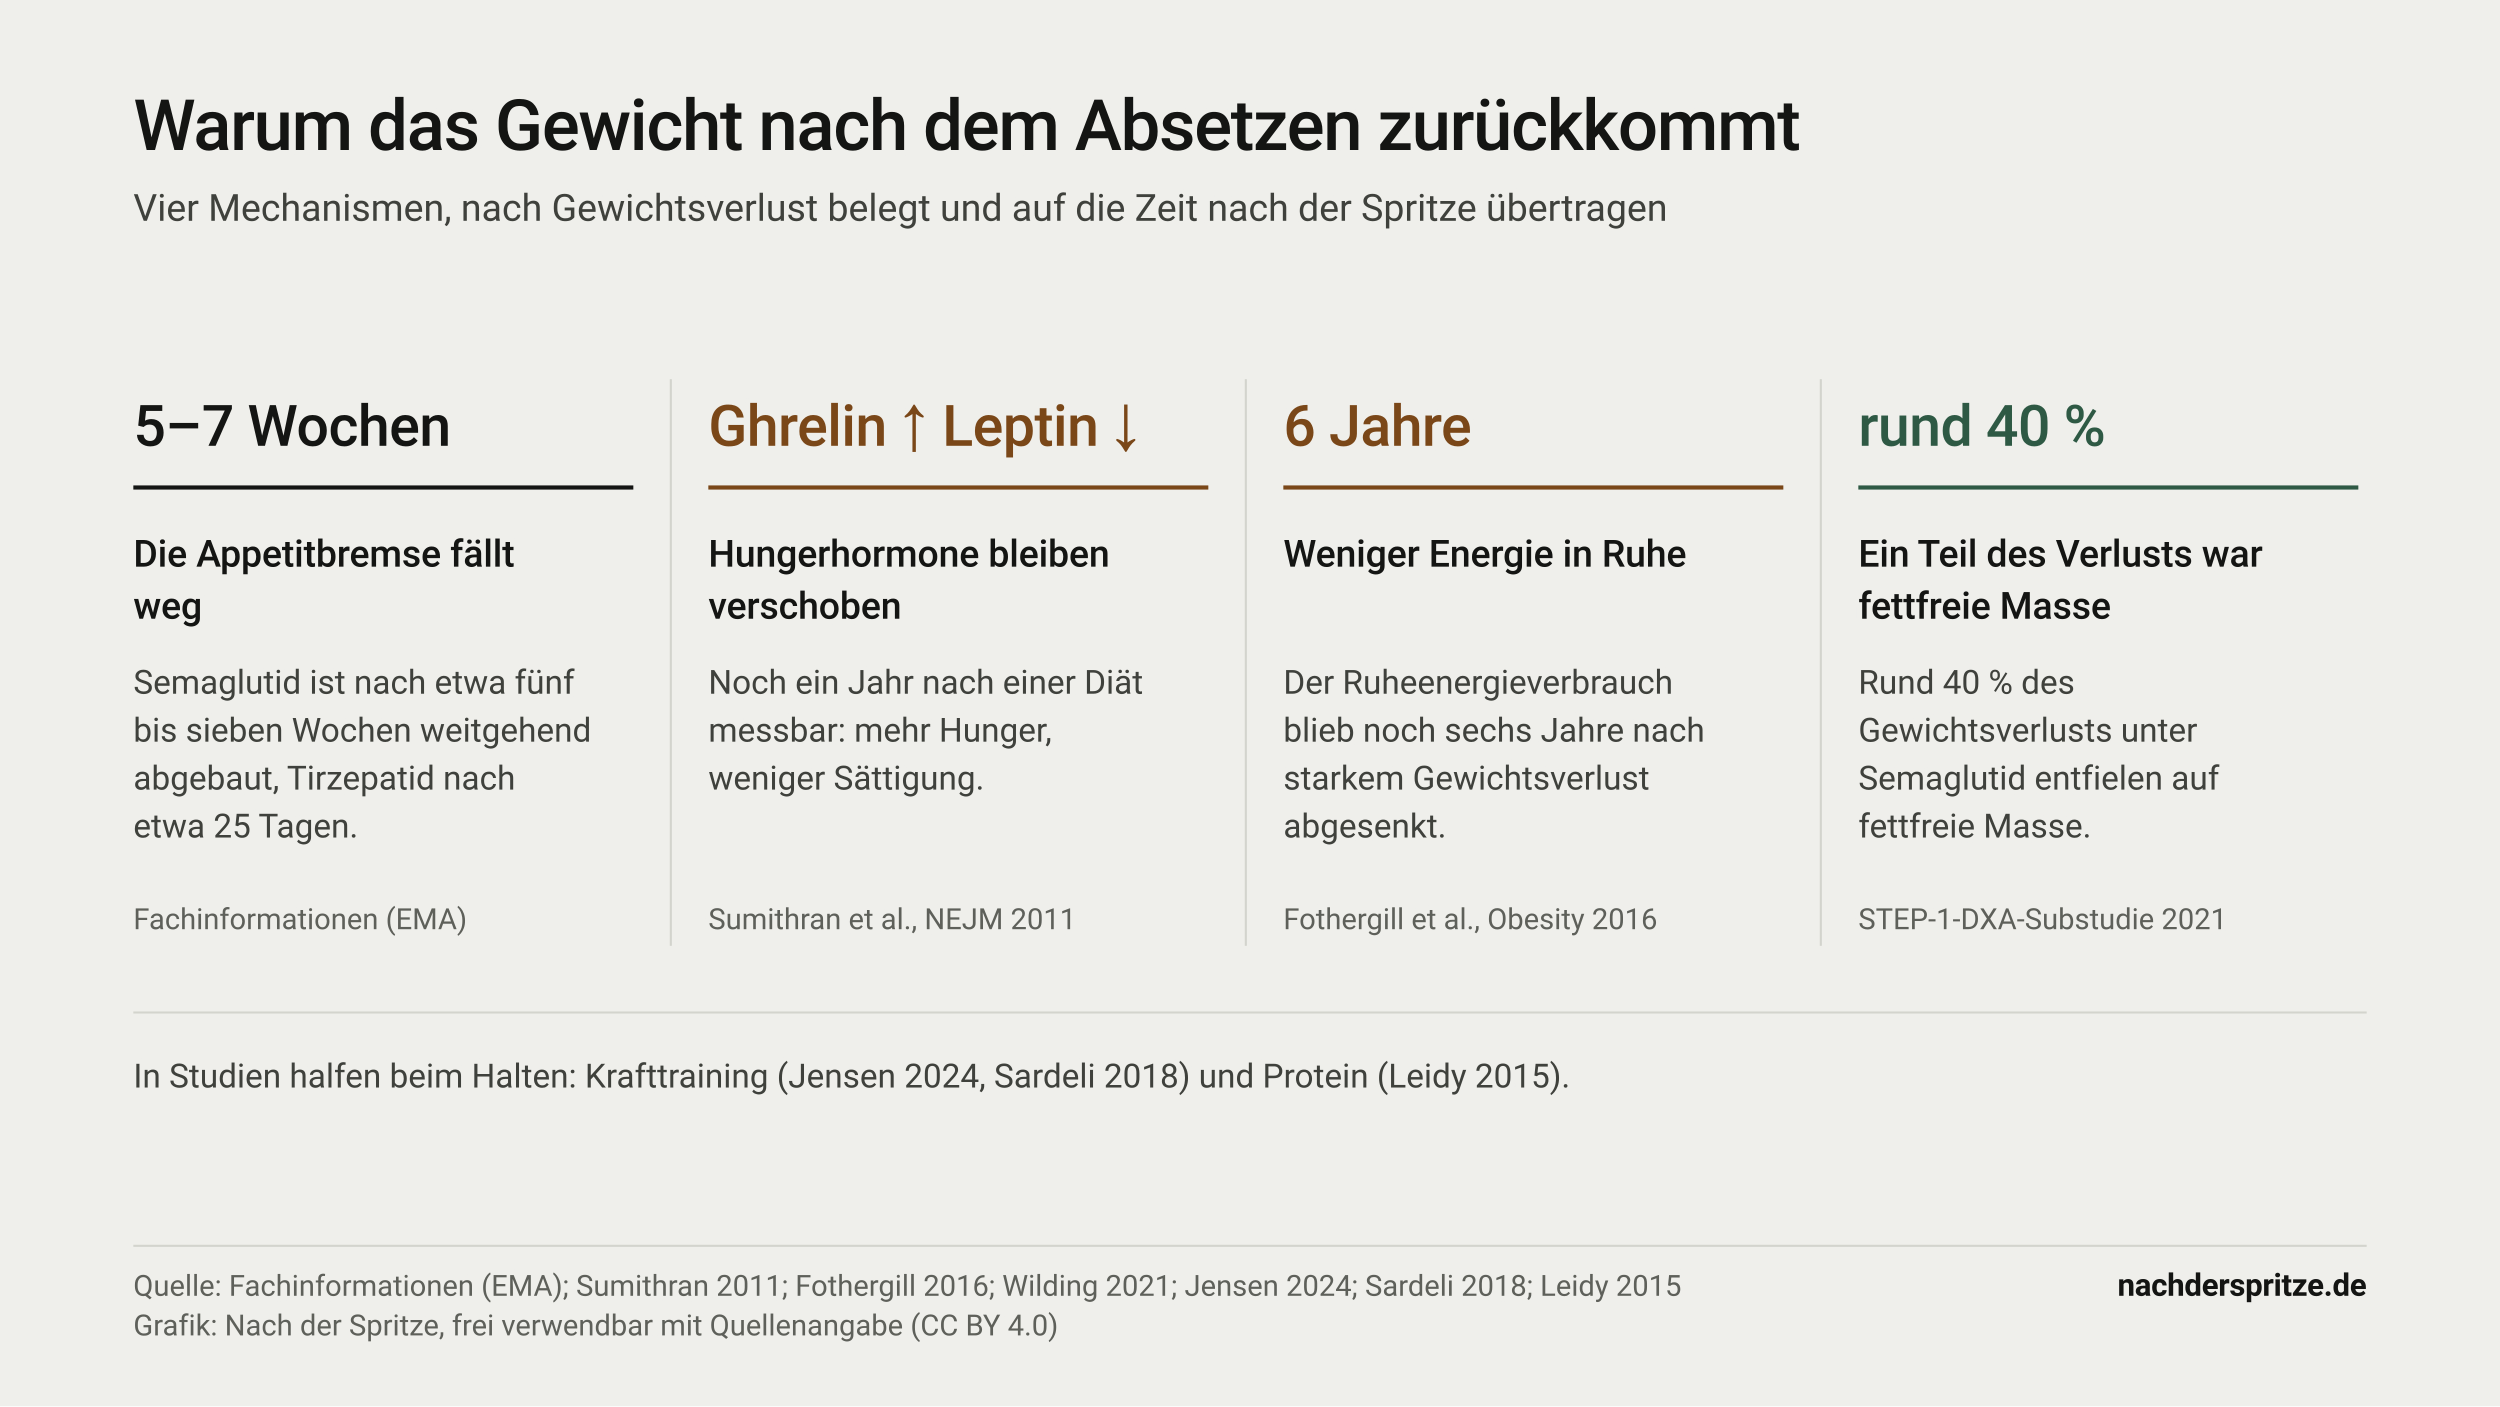
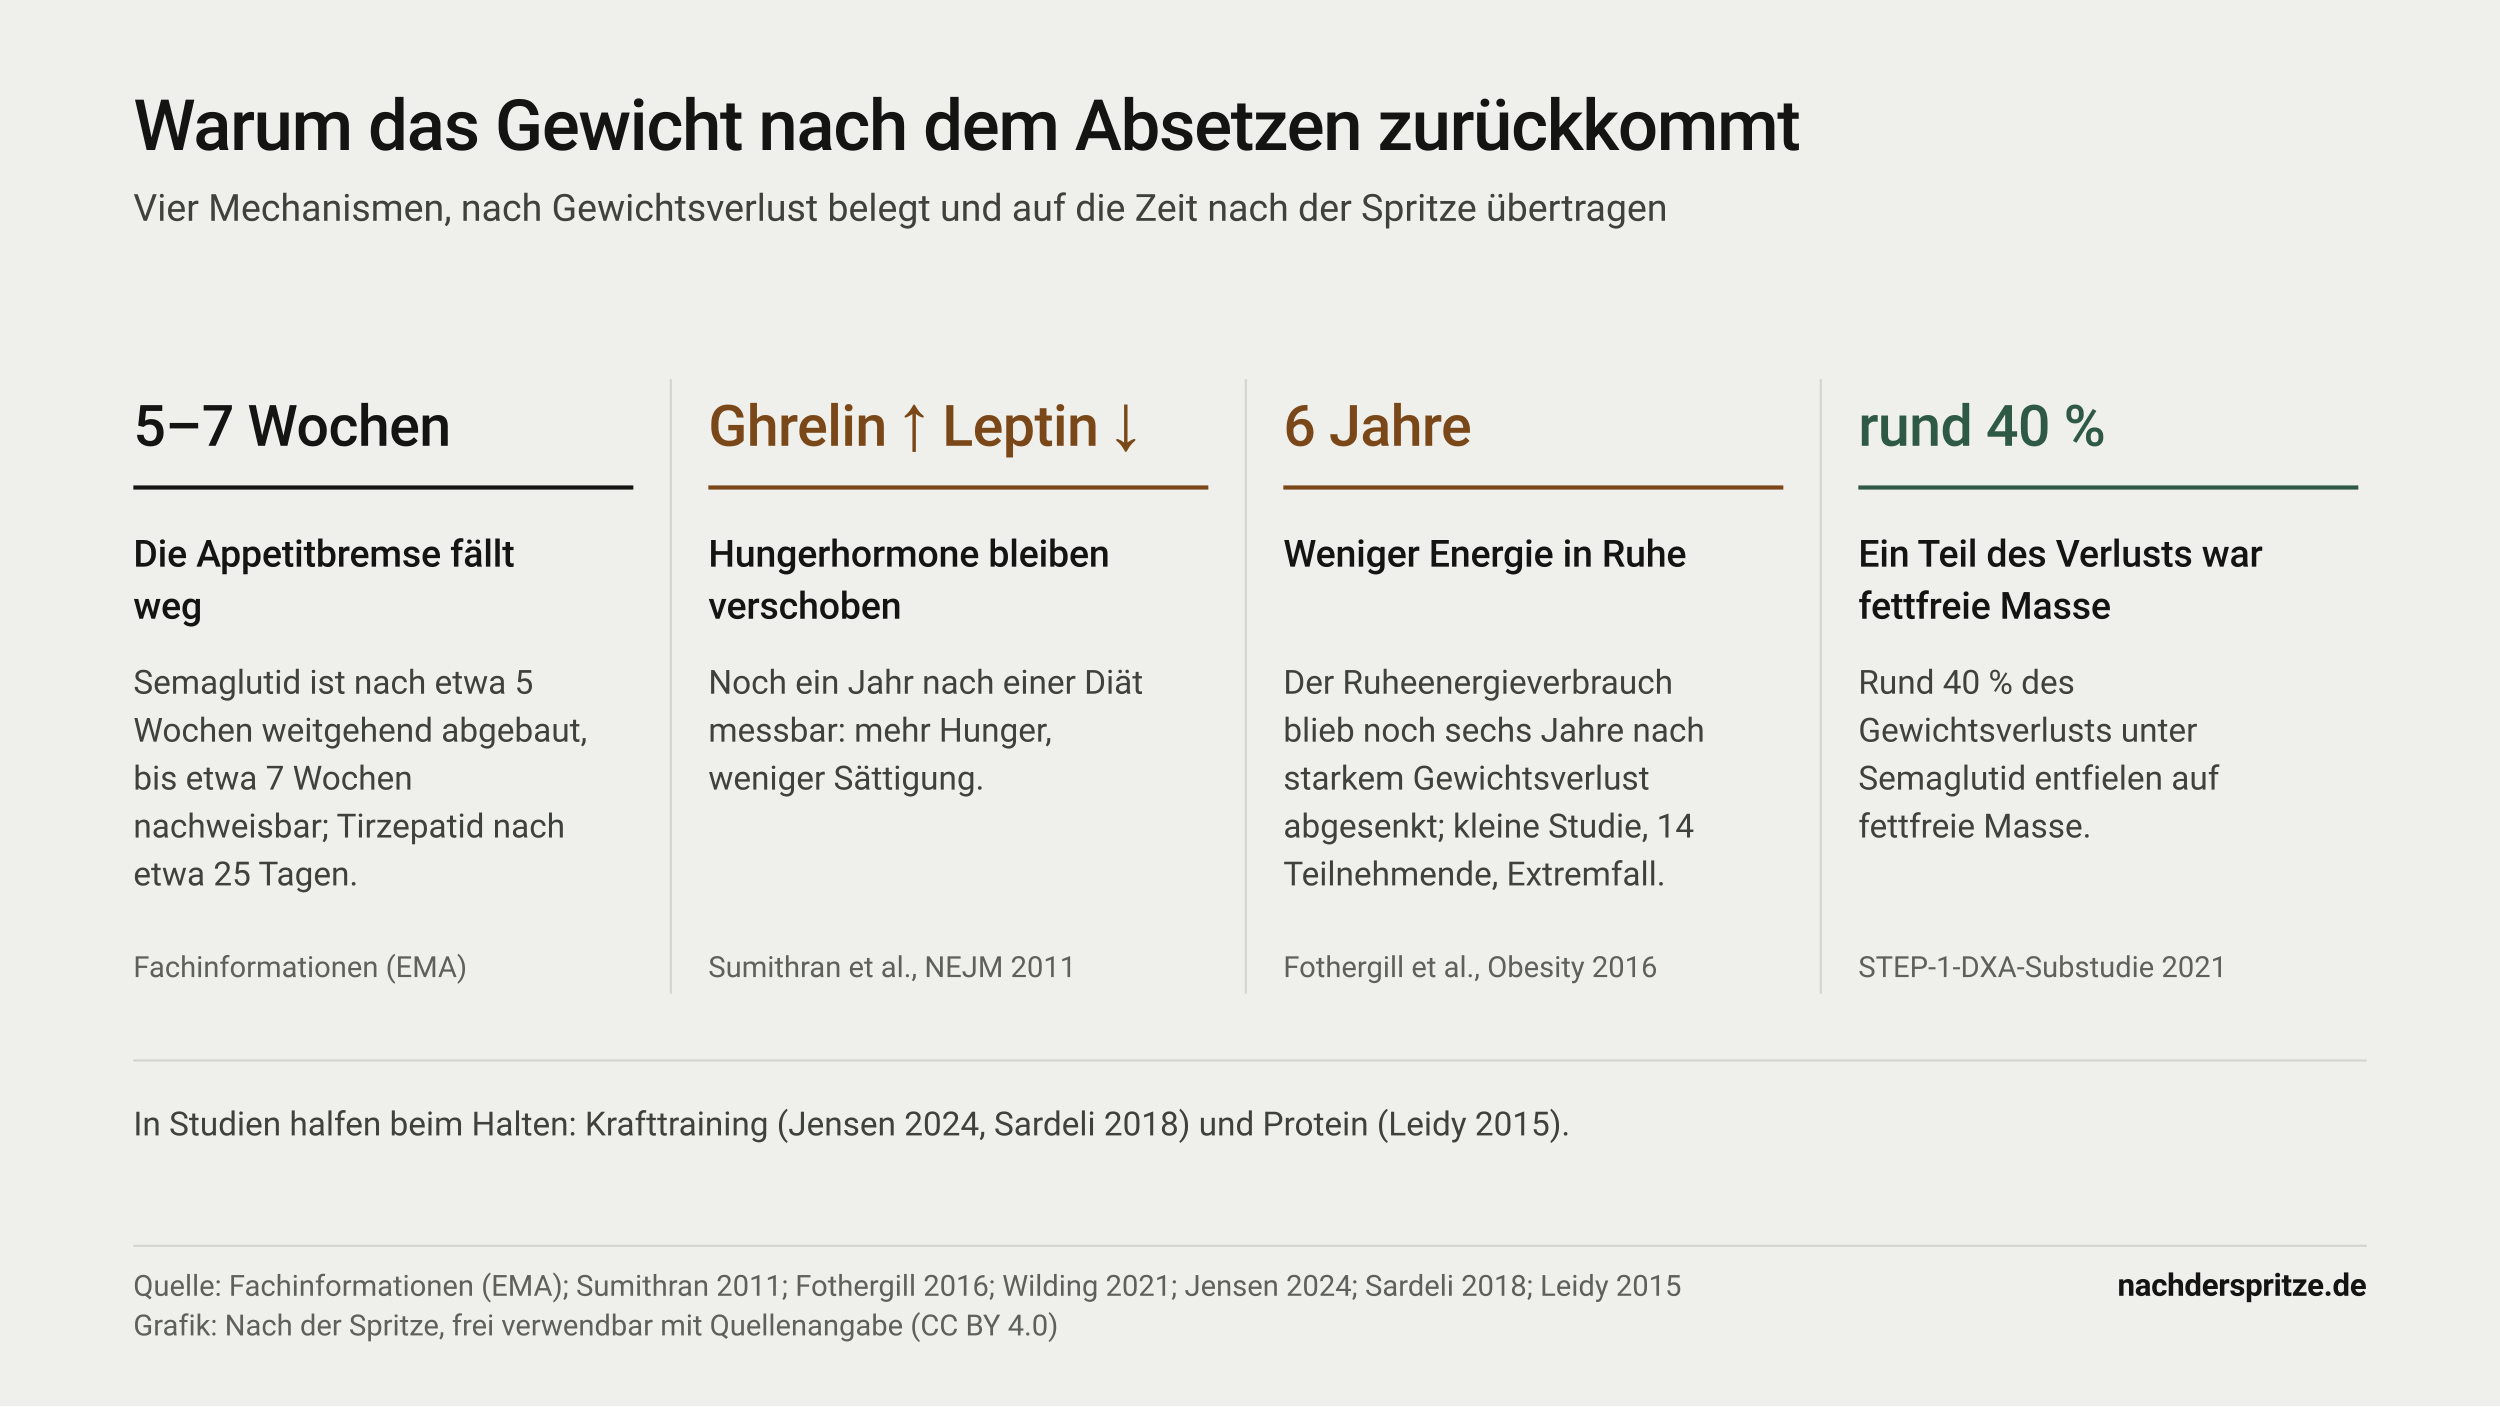
<svg xmlns="http://www.w3.org/2000/svg" width="1200" height="675" viewBox="0 0 1200 675" role="img" aria-labelledby="t d" font-family="'Mona Sans Variable', 'Mona Sans', system-ui, -apple-system, 'Segoe UI', Roboto, Helvetica, Arial, sans-serif">
  <rect width="1200" height="675" fill="#EFEFEB" />
  <text x="64" y="72" font-size="34" font-weight="540" fill="#141513" text-anchor="start" style="font-stretch:116%;letter-spacing:-0.02em" stroke="#EFEFEB" stroke-width="5" stroke-linejoin="round" paint-order="stroke">Warum das Gewicht nach dem Absetzen zurückkommt</text>
  <text x="64" y="106" font-size="18" font-weight="420" fill="#3F413C" text-anchor="start" style="font-stretch:100%;letter-spacing:0em" stroke="#EFEFEB" stroke-width="5" stroke-linejoin="round" paint-order="stroke">Vier Mechanismen, nach Gewichtsverlust belegt und auf die Zeit nach der Spritze übertragen</text>
  <text x="64" y="214" font-size="27.5" font-weight="560" fill="#141513" text-anchor="start" style="font-stretch:118%;letter-spacing:-0.01em" stroke="#EFEFEB" stroke-width="5" stroke-linejoin="round" paint-order="stroke">5–7 Wochen</text>
  <line x1="64" y1="234" x2="304" y2="234" stroke="#141513" stroke-width="2" stroke-linecap="butt" />
  <text x="64" y="272" font-size="18" font-weight="560" fill="#141513" text-anchor="start" style="font-stretch:108%;letter-spacing:-0.005em" stroke="#EFEFEB" stroke-width="5" stroke-linejoin="round" paint-order="stroke">Die Appetitbremse fällt</text>
  <text x="64" y="297" font-size="18" font-weight="560" fill="#141513" text-anchor="start" style="font-stretch:108%;letter-spacing:-0.005em" stroke="#EFEFEB" stroke-width="5" stroke-linejoin="round" paint-order="stroke">weg</text>
-   <text x="64" y="333" font-size="16" font-weight="420" fill="#3F413C" text-anchor="start" style="font-stretch:100%;letter-spacing:0em" stroke="#EFEFEB" stroke-width="5" stroke-linejoin="round" paint-order="stroke">Semaglutid ist nach etwa fünf</text>
-   <text x="64" y="356" font-size="16" font-weight="420" fill="#3F413C" text-anchor="start" style="font-stretch:100%;letter-spacing:0em" stroke="#EFEFEB" stroke-width="5" stroke-linejoin="round" paint-order="stroke">bis sieben Wochen weitgehend</text>
-   <text x="64" y="379" font-size="16" font-weight="420" fill="#3F413C" text-anchor="start" style="font-stretch:100%;letter-spacing:0em" stroke="#EFEFEB" stroke-width="5" stroke-linejoin="round" paint-order="stroke">abgebaut, Tirzepatid nach</text>
-   <text x="64" y="402" font-size="16" font-weight="420" fill="#3F413C" text-anchor="start" style="font-stretch:100%;letter-spacing:0em" stroke="#EFEFEB" stroke-width="5" stroke-linejoin="round" paint-order="stroke">etwa 25 Tagen.</text>
-   <text x="64" y="446" font-size="14" font-weight="420" fill="#5E605A" text-anchor="start" style="font-stretch:100%;letter-spacing:0em" stroke="#EFEFEB" stroke-width="5" stroke-linejoin="round" paint-order="stroke">Fachinformationen (EMA)</text>
-   <line x1="322" y1="182" x2="322" y2="454" stroke="#D3D4CD" stroke-width="1" />
+   <text x="64" y="333" font-size="16" font-weight="420" fill="#3F413C" text-anchor="start" style="font-stretch:100%;letter-spacing:0em" stroke="#EFEFEB" stroke-width="5" stroke-linejoin="round" paint-order="stroke">Semaglutid ist nach etwa 5</text>
+   <text x="64" y="356" font-size="16" font-weight="420" fill="#3F413C" text-anchor="start" style="font-stretch:100%;letter-spacing:0em" stroke="#EFEFEB" stroke-width="5" stroke-linejoin="round" paint-order="stroke">Wochen weitgehend abgebaut,</text>
+   <text x="64" y="379" font-size="16" font-weight="420" fill="#3F413C" text-anchor="start" style="font-stretch:100%;letter-spacing:0em" stroke="#EFEFEB" stroke-width="5" stroke-linejoin="round" paint-order="stroke">bis etwa 7 Wochen</text>
+   <text x="64" y="402" font-size="16" font-weight="420" fill="#3F413C" text-anchor="start" style="font-stretch:100%;letter-spacing:0em" stroke="#EFEFEB" stroke-width="5" stroke-linejoin="round" paint-order="stroke">nachweisbar; Tirzepatid nach</text>
+   <text x="64" y="425" font-size="16" font-weight="420" fill="#3F413C" text-anchor="start" style="font-stretch:100%;letter-spacing:0em" stroke="#EFEFEB" stroke-width="5" stroke-linejoin="round" paint-order="stroke">etwa 25 Tagen.</text>
+   <text x="64" y="469" font-size="14" font-weight="420" fill="#5E605A" text-anchor="start" style="font-stretch:100%;letter-spacing:0em" stroke="#EFEFEB" stroke-width="5" stroke-linejoin="round" paint-order="stroke">Fachinformationen (EMA)</text>
+   <line x1="322" y1="182" x2="322" y2="477" stroke="#D3D4CD" stroke-width="1" />
  <text x="340" y="214" font-size="27.5" font-weight="560" fill="#7A4718" text-anchor="start" style="font-stretch:118%;letter-spacing:-0.01em" stroke="#EFEFEB" stroke-width="5" stroke-linejoin="round" paint-order="stroke">Ghrelin ↑ Leptin ↓</text>
  <line x1="340" y1="234" x2="580" y2="234" stroke="#7A4718" stroke-width="2" stroke-linecap="butt" />
  <text x="340" y="272" font-size="18" font-weight="560" fill="#141513" text-anchor="start" style="font-stretch:108%;letter-spacing:-0.005em" stroke="#EFEFEB" stroke-width="5" stroke-linejoin="round" paint-order="stroke">Hungerhormone bleiben</text>
  <text x="340" y="297" font-size="18" font-weight="560" fill="#141513" text-anchor="start" style="font-stretch:108%;letter-spacing:-0.005em" stroke="#EFEFEB" stroke-width="5" stroke-linejoin="round" paint-order="stroke">verschoben</text>
  <text x="340" y="333" font-size="16" font-weight="420" fill="#3F413C" text-anchor="start" style="font-stretch:100%;letter-spacing:0em" stroke="#EFEFEB" stroke-width="5" stroke-linejoin="round" paint-order="stroke">Noch ein Jahr nach einer Diät</text>
  <text x="340" y="356" font-size="16" font-weight="420" fill="#3F413C" text-anchor="start" style="font-stretch:100%;letter-spacing:0em" stroke="#EFEFEB" stroke-width="5" stroke-linejoin="round" paint-order="stroke">messbar: mehr Hunger,</text>
  <text x="340" y="379" font-size="16" font-weight="420" fill="#3F413C" text-anchor="start" style="font-stretch:100%;letter-spacing:0em" stroke="#EFEFEB" stroke-width="5" stroke-linejoin="round" paint-order="stroke">weniger Sättigung.</text>
-   <text x="340" y="446" font-size="14" font-weight="420" fill="#5E605A" text-anchor="start" style="font-stretch:100%;letter-spacing:0em" stroke="#EFEFEB" stroke-width="5" stroke-linejoin="round" paint-order="stroke">Sumithran et al., NEJM 2011</text>
-   <line x1="598" y1="182" x2="598" y2="454" stroke="#D3D4CD" stroke-width="1" />
+   <text x="340" y="469" font-size="14" font-weight="420" fill="#5E605A" text-anchor="start" style="font-stretch:100%;letter-spacing:0em" stroke="#EFEFEB" stroke-width="5" stroke-linejoin="round" paint-order="stroke">Sumithran et al., NEJM 2011</text>
+   <line x1="598" y1="182" x2="598" y2="477" stroke="#D3D4CD" stroke-width="1" />
  <text x="616" y="214" font-size="27.5" font-weight="560" fill="#7A4718" text-anchor="start" style="font-stretch:118%;letter-spacing:-0.01em" stroke="#EFEFEB" stroke-width="5" stroke-linejoin="round" paint-order="stroke">6 Jahre</text>
  <line x1="616" y1="234" x2="856" y2="234" stroke="#7A4718" stroke-width="2" stroke-linecap="butt" />
  <text x="616" y="272" font-size="18" font-weight="560" fill="#141513" text-anchor="start" style="font-stretch:108%;letter-spacing:-0.005em" stroke="#EFEFEB" stroke-width="5" stroke-linejoin="round" paint-order="stroke">Weniger Energie in Ruhe</text>
  <text x="616" y="333" font-size="16" font-weight="420" fill="#3F413C" text-anchor="start" style="font-stretch:100%;letter-spacing:0em" stroke="#EFEFEB" stroke-width="5" stroke-linejoin="round" paint-order="stroke">Der Ruheenergieverbrauch</text>
  <text x="616" y="356" font-size="16" font-weight="420" fill="#3F413C" text-anchor="start" style="font-stretch:100%;letter-spacing:0em" stroke="#EFEFEB" stroke-width="5" stroke-linejoin="round" paint-order="stroke">blieb noch sechs Jahre nach</text>
  <text x="616" y="379" font-size="16" font-weight="420" fill="#3F413C" text-anchor="start" style="font-stretch:100%;letter-spacing:0em" stroke="#EFEFEB" stroke-width="5" stroke-linejoin="round" paint-order="stroke">starkem Gewichtsverlust</text>
-   <text x="616" y="402" font-size="16" font-weight="420" fill="#3F413C" text-anchor="start" style="font-stretch:100%;letter-spacing:0em" stroke="#EFEFEB" stroke-width="5" stroke-linejoin="round" paint-order="stroke">abgesenkt.</text>
-   <text x="616" y="446" font-size="14" font-weight="420" fill="#5E605A" text-anchor="start" style="font-stretch:100%;letter-spacing:0em" stroke="#EFEFEB" stroke-width="5" stroke-linejoin="round" paint-order="stroke">Fothergill et al., Obesity 2016</text>
-   <line x1="874" y1="182" x2="874" y2="454" stroke="#D3D4CD" stroke-width="1" />
+   <text x="616" y="402" font-size="16" font-weight="420" fill="#3F413C" text-anchor="start" style="font-stretch:100%;letter-spacing:0em" stroke="#EFEFEB" stroke-width="5" stroke-linejoin="round" paint-order="stroke">abgesenkt; kleine Studie, 14</text>
+   <text x="616" y="425" font-size="16" font-weight="420" fill="#3F413C" text-anchor="start" style="font-stretch:100%;letter-spacing:0em" stroke="#EFEFEB" stroke-width="5" stroke-linejoin="round" paint-order="stroke">Teilnehmende, Extremfall.</text>
+   <text x="616" y="469" font-size="14" font-weight="420" fill="#5E605A" text-anchor="start" style="font-stretch:100%;letter-spacing:0em" stroke="#EFEFEB" stroke-width="5" stroke-linejoin="round" paint-order="stroke">Fothergill et al., Obesity 2016</text>
+   <line x1="874" y1="182" x2="874" y2="477" stroke="#D3D4CD" stroke-width="1" />
  <text x="892" y="214" font-size="27.5" font-weight="560" fill="#2E5944" text-anchor="start" style="font-stretch:118%;letter-spacing:-0.01em" stroke="#EFEFEB" stroke-width="5" stroke-linejoin="round" paint-order="stroke">rund 40 %</text>
  <line x1="892" y1="234" x2="1132" y2="234" stroke="#2E5944" stroke-width="2" stroke-linecap="butt" />
  <text x="892" y="272" font-size="18" font-weight="560" fill="#141513" text-anchor="start" style="font-stretch:108%;letter-spacing:-0.005em" stroke="#EFEFEB" stroke-width="5" stroke-linejoin="round" paint-order="stroke">Ein Teil des Verlusts war</text>
  <text x="892" y="297" font-size="18" font-weight="560" fill="#141513" text-anchor="start" style="font-stretch:108%;letter-spacing:-0.005em" stroke="#EFEFEB" stroke-width="5" stroke-linejoin="round" paint-order="stroke">fettfreie Masse</text>
  <text x="892" y="333" font-size="16" font-weight="420" fill="#3F413C" text-anchor="start" style="font-stretch:100%;letter-spacing:0em" stroke="#EFEFEB" stroke-width="5" stroke-linejoin="round" paint-order="stroke">Rund 40 % des</text>
  <text x="892" y="356" font-size="16" font-weight="420" fill="#3F413C" text-anchor="start" style="font-stretch:100%;letter-spacing:0em" stroke="#EFEFEB" stroke-width="5" stroke-linejoin="round" paint-order="stroke">Gewichtsverlusts unter</text>
  <text x="892" y="379" font-size="16" font-weight="420" fill="#3F413C" text-anchor="start" style="font-stretch:100%;letter-spacing:0em" stroke="#EFEFEB" stroke-width="5" stroke-linejoin="round" paint-order="stroke">Semaglutid entfielen auf</text>
  <text x="892" y="402" font-size="16" font-weight="420" fill="#3F413C" text-anchor="start" style="font-stretch:100%;letter-spacing:0em" stroke="#EFEFEB" stroke-width="5" stroke-linejoin="round" paint-order="stroke">fettfreie Masse.</text>
-   <text x="892" y="446" font-size="14" font-weight="420" fill="#5E605A" text-anchor="start" style="font-stretch:100%;letter-spacing:0em" stroke="#EFEFEB" stroke-width="5" stroke-linejoin="round" paint-order="stroke">STEP-1-DXA-Substudie 2021</text>
-   <line x1="64" y1="486" x2="1136" y2="486" stroke="#D3D4CD" stroke-width="1" />
-   <text x="64" y="522" font-size="16" font-weight="420" fill="#3F413C" text-anchor="start" style="font-stretch:100%;letter-spacing:0em" stroke="#EFEFEB" stroke-width="5" stroke-linejoin="round" paint-order="stroke">In Studien halfen beim Halten: Krafttraining (Jensen 2024, Sardeli 2018) und Protein (Leidy 2015).</text>
+   <text x="892" y="469" font-size="14" font-weight="420" fill="#5E605A" text-anchor="start" style="font-stretch:100%;letter-spacing:0em" stroke="#EFEFEB" stroke-width="5" stroke-linejoin="round" paint-order="stroke">STEP-1-DXA-Substudie 2021</text>
+   <line x1="64" y1="509" x2="1136" y2="509" stroke="#D3D4CD" stroke-width="1" />
+   <text x="64" y="545" font-size="16" font-weight="420" fill="#3F413C" text-anchor="start" style="font-stretch:100%;letter-spacing:0em" stroke="#EFEFEB" stroke-width="5" stroke-linejoin="round" paint-order="stroke">In Studien halfen beim Halten: Krafttraining (Jensen 2024, Sardeli 2018) und Protein (Leidy 2015).</text>
  <line class="fy" x1="64" y1="598" x2="1136" y2="598" stroke="#D3D4CD" stroke-width="1" />
  <text x="64" y="622" font-size="14" font-weight="420" fill="#5E605A" text-anchor="start" style="font-stretch:100%;letter-spacing:0em" stroke="#EFEFEB" stroke-width="5" stroke-linejoin="round" paint-order="stroke" class="ft">Quelle: Fachinformationen (EMA); Sumithran 2011; Fothergill 2016; Wilding 2021; Jensen 2024; Sardeli 2018; Leidy 2015</text>
  <text x="64" y="641" font-size="14" font-weight="420" fill="#5E605A" text-anchor="start" style="font-stretch:100%;letter-spacing:0em" stroke="#EFEFEB" stroke-width="5" stroke-linejoin="round" paint-order="stroke" class="ft">Grafik: Nach der Spritze, frei verwendbar mit Quellenangabe (CC BY 4.0)</text>
  <text x="1136" y="622" font-size="15" font-weight="600" fill="#141513" text-anchor="end" style="font-stretch:125%;letter-spacing:-0.01em" stroke="#EFEFEB" stroke-width="5" stroke-linejoin="round" paint-order="stroke" class="ft">nachderspritze.de</text>
</svg>
